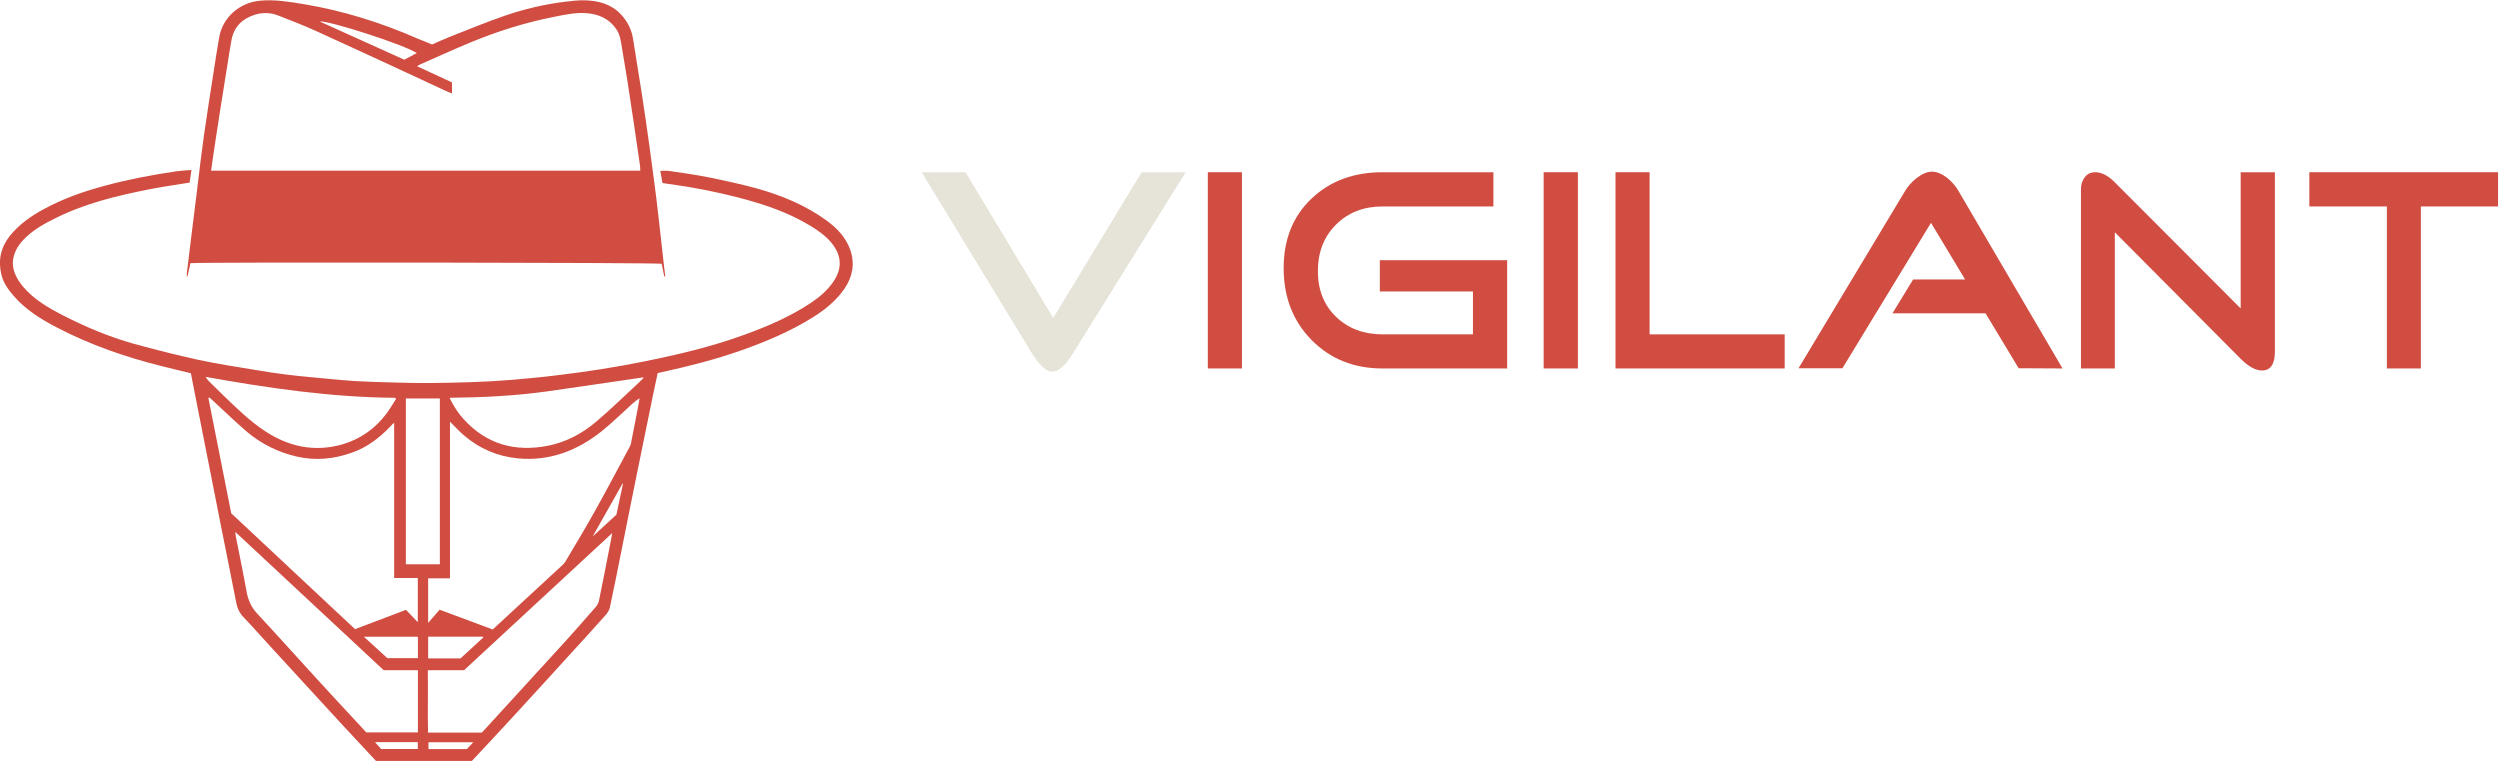
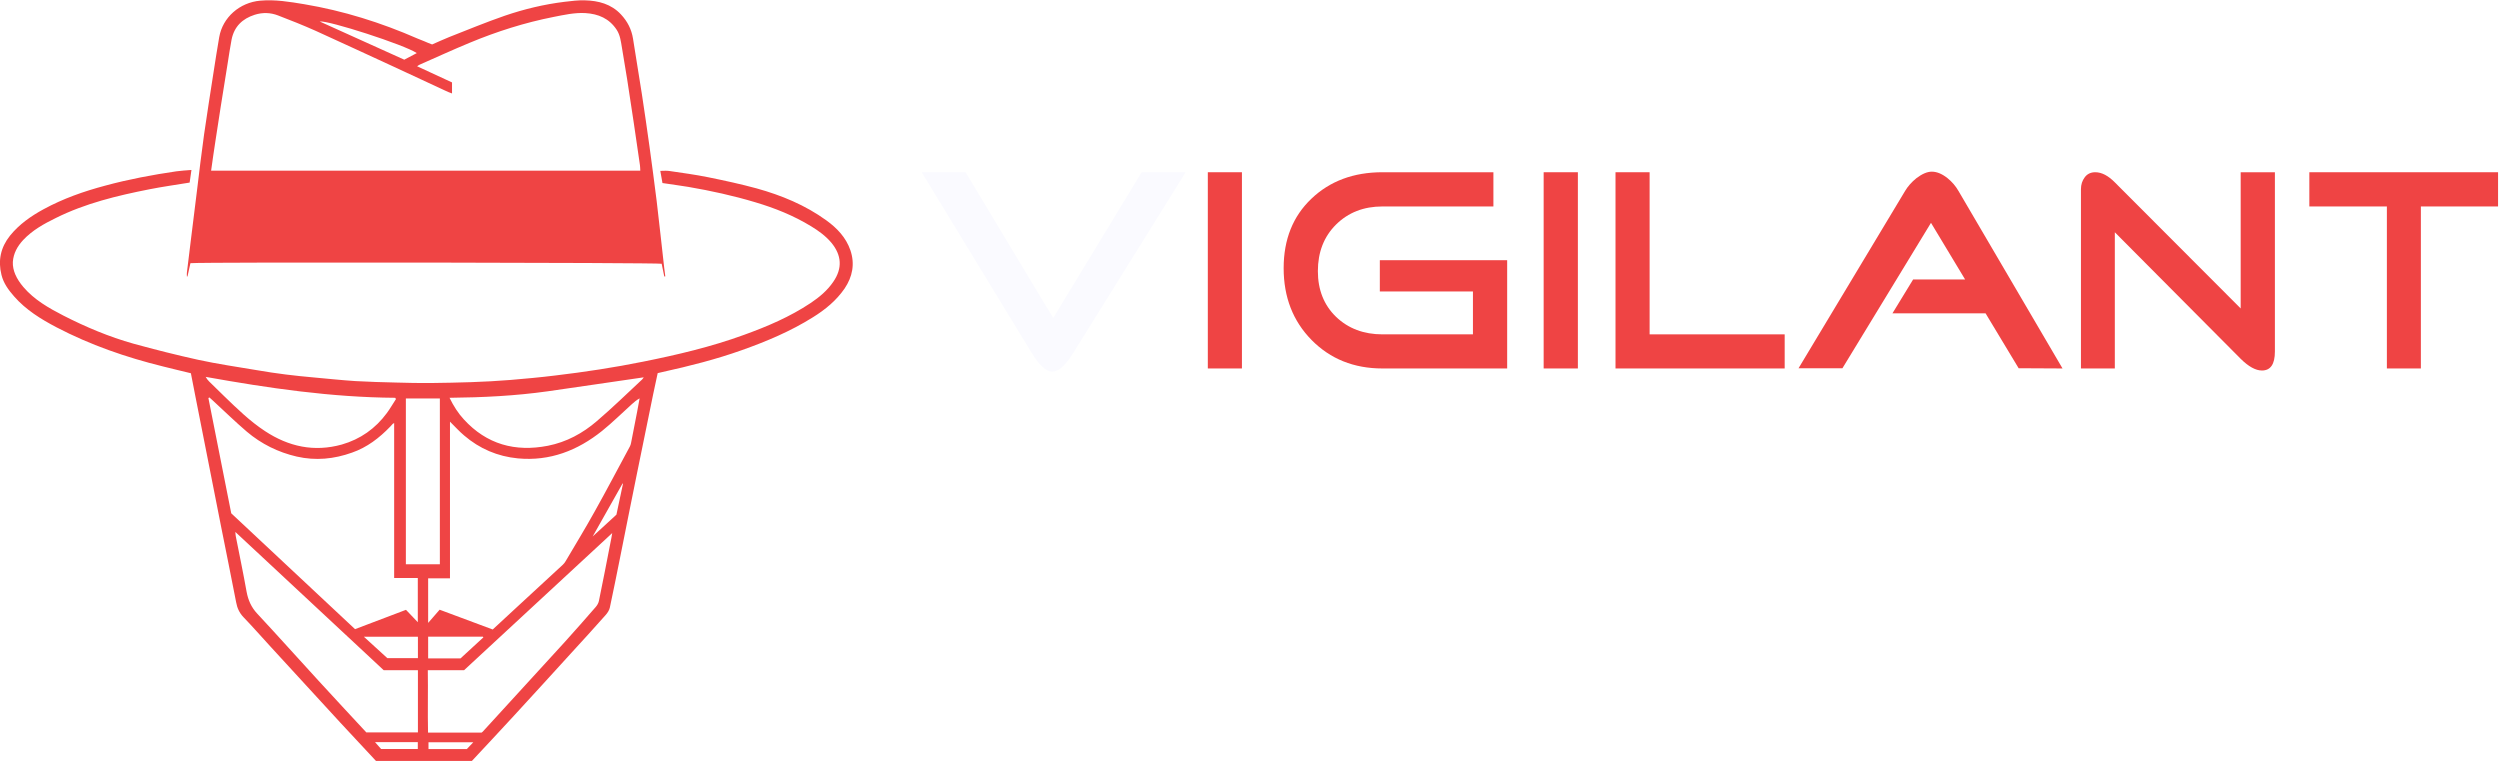
<svg xmlns="http://www.w3.org/2000/svg" version="1.2" viewBox="0 0 2199 669">
  <style>
- 		.red { fill: #d14d41 }
-         .white { fill: #E6E4D9 }
+ 		.red { fill: #EF4444 }
+         .white { fill: #FAFAFF }
	</style>
  <g>
    <g>
      <path class="white" d="m1042.9 151.5l-98.6 158.5q-10.3 16.9-18.7 16.9-8.1 0-18.4-16.9l-96.5-158.5h38.6l77.1 128.2 77.8-128.2z" />
      <path class="red" d="m1092.4 324.1h-30v-172.6h30z" />
      <path class="red" d="m1325.7 324.1h-109.7q-37.6 0-62.3-25-24.6-25-24.6-63.2 0-37.9 24.4-61.1 24.4-23.3 62.5-23.3h97.6v30.1h-97.6q-24.7 0-40.8 15.9-16 15.9-16 41 0 24.7 16 40.2 16.1 15.4 40.8 15.4h79.6v-37.7h-81.9v-27.5h112z" />
      <path class="red" d="m1387.9 324.1h-30.1v-172.6h30.1z" />
      <path class="red" d="m1569.8 324.1h-148.8v-172.6h30v142.6h118.8z" />
      <path class="red" d="m1814.2 324.1l-38.6-0.2-29.1-48.3h-81.9l18.2-29.8h45.7l-30-49.8-77.9 127.9h-38.6l93.7-155.9q3.6-6.1 9.9-11.2 7.6-5.8 13.6-5.8 6.6 0 13.7 5.6 6 4.8 9.8 11.4z" />
      <path class="red" d="m2001 309.2q0 16.7-11.4 16.7-8.3 0-18.7-10.3l-110.7-111.3v119.8h-29.8v-157.7q0-6 3.3-10.4 3.3-4.5 9.3-4.5 8.4 0 17.2 8.9l110.7 110.9v-119.8h30.1z" />
      <path class="red" d="m2197.3 181.6h-67.9v142.5h-29.9v-142.5h-68.2v-30.1h166z" />
      <path fill-rule="evenodd" class="red" d="m164.4 243.2c0-1.2-0.2-2.3 0-3.5 1.2-10.1 2.5-20.2 3.7-30.3 1.8-14 3.4-28 5.2-42 2-16.4 3.9-32.8 6.2-49.1 2.6-18.2 5.5-36.3 8.3-54.5 1.6-10.3 3.2-20.7 5-31 3-17.6 18.1-30.6 36-32.2 13.2-1.2 26 1 38.8 3.1 34.5 5.8 67.6 16.2 99.6 30.2 2 0.8 4 1.6 6 2.4 2.2 1 4.5 1.9 6.9 2.8 5-2.1 9.9-4.5 15-6.5 16.3-6.4 32.5-13.1 49-18.8 17-5.8 34.5-10 52.4-12.2 6-0.7 12-1.5 18-1.3 11.9 0.3 23.1 3.2 31.7 12.4 5.7 6.1 9.3 13.1 10.6 21.3 2.5 16.3 5.3 32.5 7.8 48.8q3.5 23 6.7 46.1c2.2 16 4.3 31.9 6.3 47.9 2.3 19.4 4.4 38.9 6.6 58.4 0.3 2.6 0.7 5.2 1 7.9l-0.9 0.1q-1.1-5.6-2.3-11.2c-3.2-1-403.2-1.6-414.5-0.5-0.9 3.8-1.7 7.7-2.6 11.7q-0.3 0-0.5 0zm398.8-93.1c-0.1-1.9-0.1-3.4-0.3-4.8q-2.6-18.5-5.4-37-2.8-19.1-5.8-38.2-2.3-14.2-4.7-28.5c-0.9-5.3-1.5-10.6-4.5-15.3-6.6-10.1-16.2-14.1-27.7-14.8-9.5-0.5-18.7 1.6-27.9 3.4-25.3 5-49.9 12.8-73.7 22.7-14.8 6.1-29.3 12.8-43.9 19.2-0.8 0.3-1.5 0.9-2.4 1.5q15.9 7.3 30.7 14.2v9.7c-2.2-0.8-4-1.5-5.6-2.3-15.2-7-30.2-14.1-45.4-21.1-23-10.6-46.1-21.3-69.2-31.8-10.8-4.8-21.8-9.2-32.8-13.4-6.7-2.6-13.6-2.8-20.6-0.6-10.9 3.5-18 10.4-20.3 21.8-1.3 6.8-2.3 13.7-3.4 20.6q-3.1 19-6.1 38.1-2.4 15.2-4.7 30.5c-1.3 8.6-2.6 17.2-3.8 26.1zm-196.6-103.4c-10.5-7.2-78.1-29-85.4-27.8 24.6 11.1 49.6 22.4 74.4 33.6 3.8-2 7.3-3.9 11-5.8z" />
      <path fill-rule="evenodd" class="red" d="m167.9 328.3c-8.5-2.1-16.5-3.9-24.6-6-32.5-8-63.9-18.9-93.6-34.4-13.7-7.2-26.9-15.3-37.3-27.2-4.9-5.6-9.3-11.5-11.1-18.9-3.2-12.7-0.7-24.2 7.5-34.5 8.1-10 18.4-17.2 29.6-23.3 17.1-9.3 35.3-15.7 54.1-20.7 20.6-5.6 41.5-9.5 62.6-12.6 4.2-0.6 8.5-0.8 13.3-1.2-0.6 4.4-1.2 8-1.6 11.1-12.1 2-23.8 3.6-35.4 5.9-28.3 5.6-56.3 12.3-82.4 25.3-10.4 5.1-20.5 10.7-28.6 19.3-5.1 5.5-8.6 11.8-9.1 19.3-0.2 3.6 0.7 7.6 2.1 10.9 1.7 4 4.3 7.8 7.1 11.1 9.6 11.3 22.3 18.5 35.3 25.2 19.8 10.1 40.2 18.7 61.6 24.7 18.9 5.2 37.9 10 57 14.2 17 3.7 34.3 6.2 51.5 9.1 8.4 1.4 16.9 2.8 25.4 3.8 8.2 1.1 16.5 1.8 24.7 2.6 12.2 1.1 24.3 2.4 36.5 3.2 12.1 0.7 24.2 1 36.3 1.3 10.2 0.3 20.4 0.5 30.6 0.4 23.3-0.3 46.5-0.8 69.7-2.7 13.1-1.1 26.2-2.3 39.2-3.9 26-3.1 51.8-7 77.5-12.2 29.9-6 59.7-13 88.5-23.5 20.5-7.4 40.5-15.9 58.8-28.1 7.6-5.1 14.7-11 19.9-18.7 8.1-11.8 7.4-23.3-1.8-34.4-5-5.9-11.2-10.4-17.8-14.4-15.4-9.4-31.9-16-49.1-21.1-19.3-5.8-39-10.1-58.8-13.5-7.4-1.2-14.8-2.2-22.8-3.4-0.6-3.2-1.2-6.7-1.9-10.7 2.9 0 5.5-0.3 8 0.1 11.4 1.7 22.8 3.2 34.1 5.5 14.3 2.9 28.6 6 42.6 9.8 21.9 6.1 42.8 14.7 61.3 28.1 9.4 6.8 17.3 15 21.2 26.3 4.1 12 1.9 23.3-5.1 33.7-7.3 10.6-17.1 18.6-27.9 25.3-19.6 12.3-40.8 21.2-62.5 28.9-22.7 8.1-46.1 14-69.7 19.2-1.3 0.3-2.6 0.6-4.3 1-1.3 6.2-2.7 12.5-4 18.7-4.8 23.3-9.6 46.7-14.3 70-5 24.4-9.8 48.8-14.7 73.2-3 14.8-5.9 29.6-9.1 44.4-0.5 2.3-2.1 4.7-3.7 6.5-10.1 11.4-20.3 22.6-30.6 33.8-16.6 18.2-33.1 36.4-49.8 54.5-12.3 13.4-24.7 26.6-37.2 40h-84.4c-10.3-11.1-20.8-22.3-31.2-33.5q-30.9-33.6-61.7-67.2c-7.9-8.6-15.6-17.4-23.7-25.8-3.6-3.8-5.5-8.1-6.4-13.1-4.4-22.7-9-45.3-13.5-67.9q-5-25.6-10.1-51.2-6.2-31.2-12.3-62.3c-1.3-6.6-2.6-13.2-3.9-20zm35.5 123.2c36.1 33.8 72.5 67.9 108.9 101.9 15-5.7 29.7-11.3 44.8-17 3.4 3.5 6.8 7.1 10.4 10.9v-38.9h-20.8v-136.3c-0.7 0.4-1 0.5-1.2 0.7-0.7 0.8-1.4 1.6-2.2 2.4-9.6 10-20.4 18.3-33.6 22.9-15.9 5.7-32 7.3-48.7 3.5-16.4-3.8-31.1-11.1-43.9-21.9-10.3-8.8-20-18.3-30-27.5q-1.5-1.3-2.9-2.6-0.5 0.3-0.9 0.5c6.6 33.6 13.3 67.3 20.1 101.4zm183.3 84.8q23.7 8.8 46.7 17.4c6.1-5.7 11.8-11 17.6-16.3 14.7-13.5 29.4-27.1 44.1-40.7 1-0.9 1.8-2 2.5-3.2 8.6-14.6 17.4-29 25.6-43.8 10.6-18.9 20.6-38.1 30.9-57.1 0.5-1 0.8-2 1-3.1q2.7-13.6 5.3-27.2c0.8-3.9 1.5-7.9 2.2-11.9-2.7 1.5-4.7 3.2-6.7 5-8.8 7.9-17.2 16.3-26.4 23.7-21.5 17.2-45.8 26.7-73.9 24.1-17.9-1.7-33.8-8.5-47.4-20.2-4.2-3.5-7.8-7.6-12.4-12.1v137.8h-19.2v39.2c3.6-4.2 6.9-7.9 10.1-11.6zm36.9 108.1c0.6-0.5 0.8-0.6 1-0.8 24-26.2 48-52.4 71.9-78.6 9.3-10.2 18.4-20.7 27.5-31.1 1.3-1.5 2.4-3.4 2.8-5.3 3.5-17.1 6.9-34.3 10.2-51.5 0.6-2.6 1-5.3 1.5-8.2-43.8 40.5-87.1 80.6-130.3 120.6h-31.9c0.3 18.4-0.2 36.6 0.2 54.9zm-86.1-54.9c-43.3-40.4-86.6-80.7-130.5-121.6 0.2 1.9 0.2 2.9 0.4 3.8 3.2 16.3 6.6 32.5 9.5 48.8 1.4 7.4 4.1 13.6 9.3 19.2 18.2 19.5 36 39.5 54.1 59.2 13.9 15.2 28.1 30.4 41.9 45.3h45.4v-54.7zm57.9-239.6c3.6 7.3 7.6 13.6 12.6 19 20.1 22 45.2 28.8 73.9 23.2 16.3-3.2 30.7-11 43.1-21.7 13.7-11.7 26.6-24.3 39.8-36.6 0.6-0.5 1-1.3 1.4-1.9-28.3 4.1-56.4 8.3-84.5 12.3-28.4 4-56.9 5.4-86.3 5.7zm-47.1 1.1q-0.4-0.6-0.7-1.1c-56.2-0.4-111.5-8.5-166.7-18.4 0.9 1.6 1.9 2.9 3.1 4.1q6.5 6.4 13 12.7c11.4 11 22.8 22.2 36.1 30.9 20.8 13.7 43.2 18.6 67.6 11.8 16.3-4.7 29.5-14 39.6-27.7 2.9-3.9 5.3-8.2 8-12.3zm8.7 145.3h29.9v-145.8h-29.9zm68.2 64.3q-0.2-0.3-0.5-0.6h-48.1v19.1h28.5c6.8-6.2 13.4-12.3 20.1-18.5zm-84.5 18.3h26.9v-18.8h-47.5c7.3 6.7 14 12.8 20.6 18.8zm207.3-153.5l-0.4-0.1c-8.7 15.3-17.3 30.6-26.3 46.6 7.3-6.7 14.1-12.9 20.9-19.2q2.9-13.6 5.8-27.3zm-131.7 227.5h-39.4v6h33.7c1.8-1.9 3.4-3.6 5.7-6zm-86.4-0.1c2.3 2.5 3.9 4.4 5.3 6h32.3v-6z" />
    </g>
  </g>
</svg>
